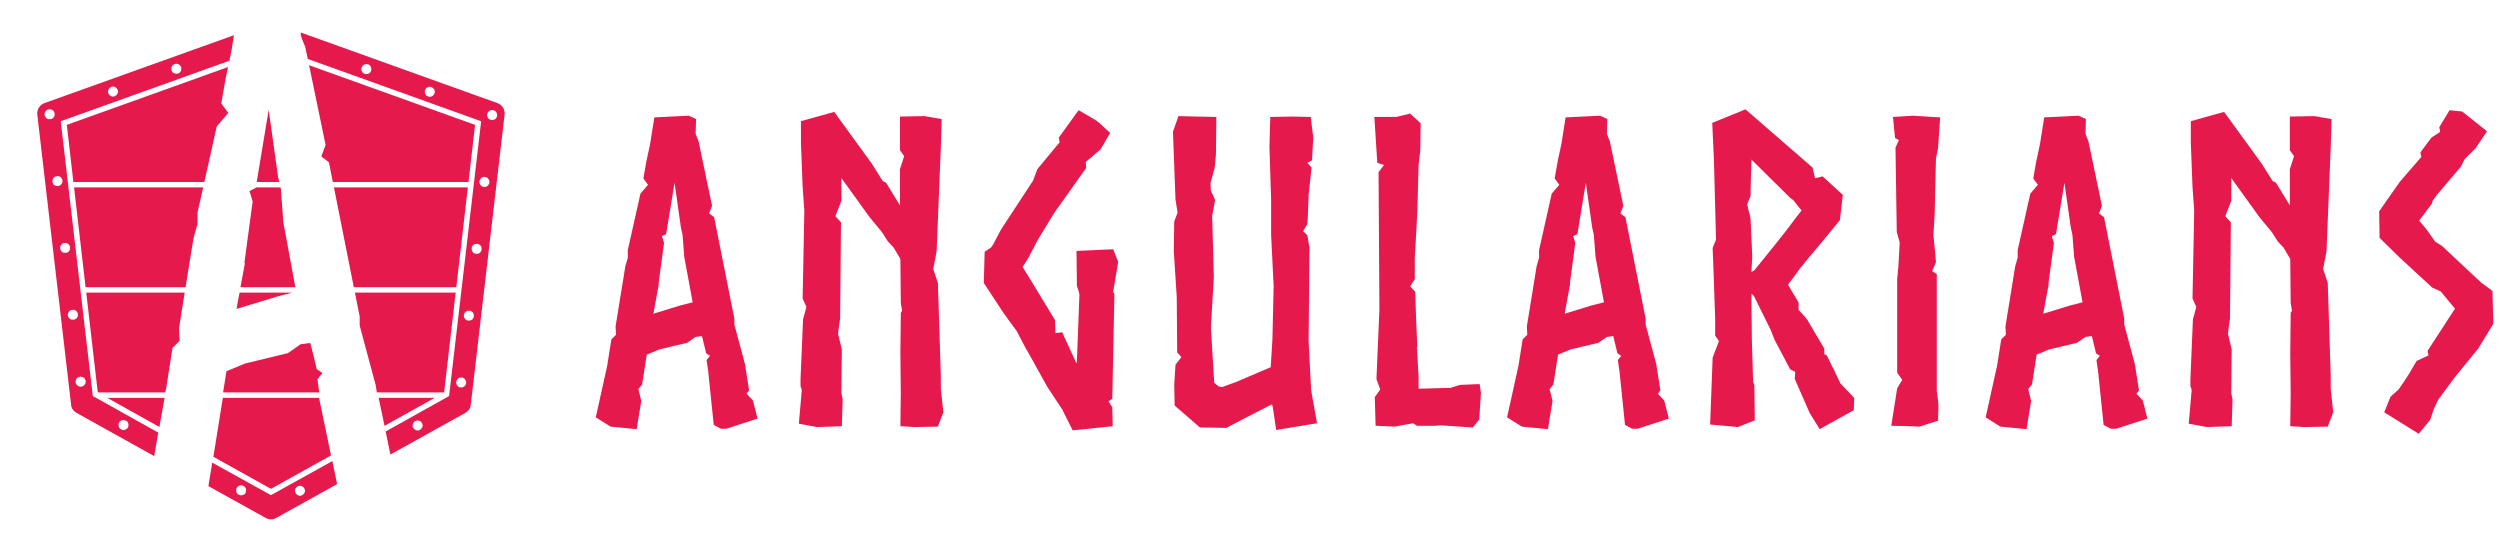
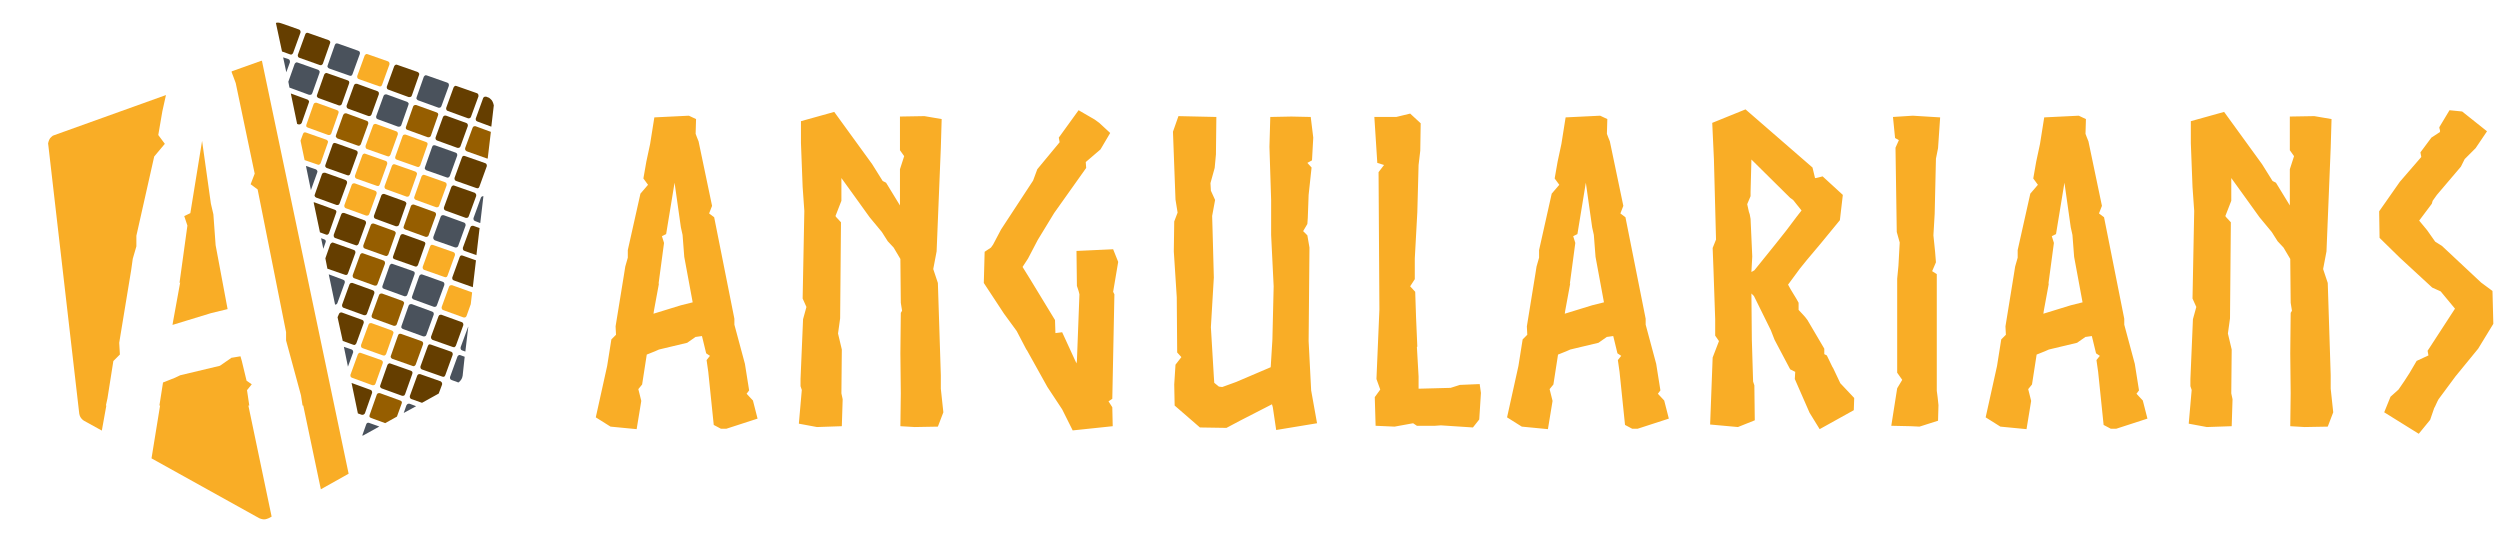
<svg xmlns="http://www.w3.org/2000/svg" viewBox="0 0 5934 1286" role="img" aria-label="Angularians">
-   <path fill="#e5194b" transform="scale(53.5938)" d="M20.75 18.17L20.8 18.1L20.84 18.01L20.85 17.93L22.35 5.06L22.35 4.97L22.33 4.89L22.3 4.8L22.25 4.73L22.19 4.66L22.12 4.61L22.04 4.57L13.32 1.44L13.32 1.57L13.4 1.79L13.52 2.08L13.63 2.61L21.31 5.37L19.89 17.54L17.08 19.11L17.29 20.13L20.62 18.28L20.69 18.23ZM16.39 2.9L16.43 2.98L16.45 3.06L16.43 3.15L16.39 3.22L16.31 3.27L16.23 3.28L16.14 3.27L16.07 3.22L16.02 3.15L16 3.06L16.02 2.98L16.07 2.9L16.14 2.85L16.23 2.84L16.31 2.85ZM19.19 3.91L19.24 3.98L19.26 4.07L19.24 4.15L19.19 4.22L19.12 4.27L19.03 4.29L18.95 4.27L18.87 4.22L18.83 4.15L18.81 4.07L18.83 3.98L18.87 3.91L18.95 3.86L19.03 3.84L19.12 3.86ZM21.96 4.94L22 5.01L22.02 5.1L22 5.18L21.96 5.26L21.88 5.3L21.8 5.32L21.71 5.3L21.64 5.26L21.59 5.18L21.57 5.1L21.59 5.01L21.64 4.94L21.71 4.89L21.8 4.87L21.88 4.89ZM21.61 7.9L21.66 7.97L21.68 8.06L21.66 8.14L21.61 8.22L21.54 8.27L21.45 8.28L21.37 8.27L21.3 8.22L21.25 8.14L21.23 8.06L21.25 7.97L21.3 7.9L21.37 7.85L21.45 7.83L21.54 7.85ZM21.27 10.86L21.32 10.93L21.33 11.02L21.32 11.1L21.27 11.18L21.2 11.23L21.11 11.24L21.02 11.23L20.95 11.18L20.9 11.1L20.89 11.02L20.9 10.93L20.95 10.86L21.02 10.81L21.11 10.8L21.2 10.81ZM20.93 13.82L20.97 13.89L20.99 13.98L20.97 14.07L20.93 14.14L20.85 14.19L20.77 14.2L20.68 14.19L20.61 14.14L20.56 14.07L20.54 13.98L20.56 13.89L20.61 13.82L20.68 13.77L20.77 13.76L20.85 13.77ZM20.58 16.78L20.63 16.86L20.65 16.94L20.63 17.03L20.58 17.1L20.51 17.15L20.42 17.16L20.34 17.15L20.27 17.1L20.22 17.03L20.2 16.94L20.22 16.86L20.27 16.78L20.34 16.73L20.42 16.72L20.51 16.73ZM18.58 18.64L18.65 18.68L18.7 18.76L18.72 18.84L18.7 18.93L18.65 19L18.58 19.05L18.5 19.07L18.41 19.05L18.34 19L18.29 18.93L18.27 18.84L18.29 18.76L18.34 18.68L18.41 18.64L18.5 18.62ZM1.7 4.8L1.67 4.89L1.65 4.97L1.65 5.06L3.15 17.93L3.16 18.01L3.2 18.1L3.25 18.17L3.31 18.23L3.38 18.28L6.83 20.2L7.01 19.16L4.11 17.54L2.69 5.37L10.16 2.69L10.25 2.25L10.36 1.56L1.96 4.57L1.88 4.61L1.81 4.66L1.75 4.73ZM8.02 2.96L8.03 3.05L8.02 3.13L7.97 3.21L7.9 3.25L7.81 3.27L7.72 3.25L7.65 3.21L7.6 3.13L7.59 3.05L7.6 2.96L7.65 2.89L7.72 2.84L7.81 2.82L7.9 2.84L7.97 2.89ZM5.21 3.97L5.23 4.05L5.21 4.14L5.16 4.21L5.09 4.26L5 4.28L4.92 4.26L4.85 4.21L4.8 4.14L4.78 4.05L4.8 3.97L4.85 3.9L4.92 3.85L5 3.83L5.09 3.85L5.16 3.9ZM2.41 4.97L2.42 5.06L2.41 5.14L2.36 5.22L2.28 5.27L2.2 5.28L2.11 5.27L2.04 5.22L1.99 5.14L1.97 5.06L1.99 4.97L2.04 4.9L2.11 4.85L2.2 4.84L2.28 4.85L2.36 4.9ZM2.75 7.93L2.77 8.02L2.75 8.11L2.7 8.18L2.63 8.23L2.54 8.24L2.46 8.23L2.38 8.18L2.34 8.11L2.32 8.02L2.34 7.93L2.38 7.86L2.46 7.81L2.54 7.8L2.63 7.81L2.7 7.86ZM3.09 10.89L3.11 10.98L3.09 11.07L3.04 11.14L2.97 11.19L2.89 11.2L2.8 11.19L2.73 11.14L2.68 11.07L2.66 10.98L2.68 10.89L2.73 10.82L2.8 10.77L2.89 10.76L2.97 10.77L3.04 10.82ZM3.44 13.86L3.45 13.94L3.44 14.03L3.39 14.1L3.31 14.15L3.23 14.16L3.14 14.15L3.07 14.1L3.02 14.03L3 13.94L3.02 13.86L3.07 13.78L3.14 13.73L3.23 13.72L3.31 13.73L3.39 13.78ZM3.78 16.82L3.8 16.9L3.78 16.99L3.73 17.06L3.66 17.11L3.57 17.13L3.49 17.11L3.41 17.06L3.36 16.99L3.35 16.9L3.36 16.82L3.41 16.74L3.49 16.7L3.57 16.68L3.66 16.7L3.73 16.74ZM5.63 18.66L5.68 18.74L5.69 18.82L5.68 18.91L5.63 18.98L5.55 19.03L5.47 19.05L5.38 19.03L5.31 18.98L5.26 18.91L5.25 18.82L5.26 18.74L5.31 18.66L5.38 18.62L5.47 18.6L5.55 18.62ZM12.05 23L12.14 22.98L12.23 22.94L14.93 21.44L14.72 20.42L12 21.93L9.4 20.49L9.23 21.53L11.77 22.94L11.86 22.98L11.95 23ZM10.84 21.56L10.89 21.63L10.9 21.72L10.89 21.8L10.84 21.88L10.77 21.92L10.68 21.94L10.59 21.92L10.52 21.88L10.47 21.8L10.46 21.72L10.47 21.63L10.52 21.56L10.59 21.51L10.68 21.49L10.77 21.51ZM13.44 21.58L13.49 21.65L13.51 21.74L13.49 21.82L13.44 21.89L13.37 21.94L13.29 21.96L13.2 21.94L13.13 21.89L13.08 21.82L13.06 21.74L13.08 21.65L13.13 21.58L13.2 21.53L13.29 21.51L13.37 21.53ZM10 3.44L10.1 2.97L2.96 5.53L3.25 8.06L9.05 8.06L9.6 5.6L10.11 5L9.8 4.58ZM12.32 7.87L11.9 4.86L11.37 8.06L12.37 8.06ZM9 8.3L3.28 8.3L3.79 12.72L8.22 12.72L8.49 11.04L8.58 10.51L8.75 9.91L8.75 9.4ZM11.33 8.3L11.33 8.32L11.05 8.46L11.19 8.92L10.82 11.67L10.85 11.64L10.65 12.72L13.08 12.72L12.55 9.85L12.44 8.38L12.42 8.3ZM10.48 13.68L12.32 13.12L12.94 12.96L10.61 12.96L10.51 13.48ZM8.18 12.96L3.82 12.96L4.33 17.38L7.32 17.38L7.36 17.2L7.64 15.41L7.95 15.1L7.93 14.53ZM7.06 18.91L7.29 17.62L4.75 17.62ZM14.57 7.19L14.74 8.06L20.75 8.06L21.04 5.53L13.69 2.89L14.42 6.42L14.23 6.93ZM20.72 8.3L14.79 8.3L15.67 12.72L20.21 12.72ZM16.64 17.06L16.69 17.38L19.67 17.38L20.18 12.96L15.72 12.96L15.93 14.02L15.93 14.42ZM13.74 15.19L13.35 15.24L13.32 15.24L12.75 15.64L10.85 16.1L10.59 16.21L10.03 16.44L9.88 17.38L14.14 17.38L14.06 16.8L14.28 16.52L14.03 16.35L13.8 15.41ZM19.25 17.62L16.77 17.62L17.03 18.86ZM12 21.65L14.66 20.17L14.13 17.62L9.87 17.62L9.45 20.23Z" />
-   <path fill="#e5194b" d="M1668.15 805.625 1676.15 838.625 1685.15 844.625 1677.15 854.625 1681.15 882.625 1694.15 1008.625 1711.15 1017.625H1724.15L1798.15 993.625L1787.15 950.625L1772.15 934.625L1778.15 926.625L1768.15 863.625L1743.15 770.625V756.625L1695.15 515.625L1683.15 506.625L1690.15 488.625L1658.15 335.625L1654.15 325.625L1651.15 317.625L1652.15 282.625L1635.15 274.625L1553.15 278.625L1543.15 341.625L1534.15 383.625L1527.15 423.625L1538.15 438.625L1520.15 459.625L1490.15 593.625V611.625L1484.15 632.625L1481.15 651.625L1461.15 774.625L1462.15 794.625L1451.15 805.625L1441.15 868.625L1414.15 990.625L1449.15 1012.625L1511.15 1018.625L1522.15 951.625L1515.15 923.625L1524.15 912.625L1535.15 841.625L1555.15 833.625L1564.15 829.625L1631.15 813.625L1651.15 799.625H1652.15L1666.15 797.625L1668.15 805.625ZM1576.15 576.625 1571.15 560.625 1581.15 555.625 1601.15 433.625 1616.15 539.625 1620.15 557.625 1624.15 609.625 1644.15 717.625 1616.15 724.625 1551.15 744.625 1552.15 737.625 1564.15 672.625 1563.15 673.625 1576.15 576.625Z M2233.15 922.625V890.625L2226.15 671.625L2215.15 638.625L2223.15 596.625L2233.15 350.625L2235.15 282.625L2194.15 275.625L2136.15 276.625V356.625L2146.15 370.625L2136.15 401.625V487.625L2103.15 433.625L2095.15 429.625L2070.15 389.625L1980.15 265.625L1901.15 287.625V339.625L1905.15 443.625L1909.15 500.625L1905.15 708.625L1914.15 728.625L1906.15 757.625L1900.15 899.625V916.625L1903.15 925.625L1896.15 1005.625L1939.15 1013.625L1998.15 1011.625L2000.15 947.625L1997.15 933.625L1998.15 829.625L1989.15 791.625L1994.15 755.625L1996.15 527.625L1984.15 514.625L1983.15 512.625L1997.15 476.625V422.625L2023.15 458.625L2064.15 515.625L2093.15 550.625L2107.15 572.625L2121.15 587.625L2137.15 614.625L2138.15 718.625L2141.15 737.625L2138.15 742.625L2137.15 838.625L2138.15 933.625L2137.15 1011.625L2171.15 1013.625L2226.15 1012.625L2239.15 978.625L2233.15 922.625Z M2555.15 595.625 2556.15 678.625 2560.15 690.625 2562.15 698.625 2556.15 856.625 2555.15 862.625 2521.15 788.625 2505.15 790.625 2504.15 759.625 2445.15 662.625 2427.15 633.625 2440.15 613.625 2463.15 569.625 2502.15 505.625 2578.15 398.625 2577.15 384.625 2612.15 354.625 2635.15 315.625 2609.15 291.625 2598.15 283.625 2560.15 261.625 2513.15 326.625 2515.15 337.625 2462.15 401.625 2452.15 428.625 2376.15 544.625 2357.15 580.625 2352.15 587.625 2337.15 597.625 2335.15 671.625 2383.15 744.625 2413.15 785.625 2436.15 829.625 2437.15 830.625 2486.15 918.625 2521.15 971.625 2533.15 995.625 2546.15 1021.625 2641.15 1011.625 2640.15 966.625 2631.15 952.625 2640.15 946.625 2645.15 698.625 2642.15 692.625 2654.15 621.625 2642.15 591.625 2555.15 595.625Z M2794.15 836.625 2804.15 847.625 2790.15 865.625 2787.15 912.625 2788.15 962.625 2848.15 1014.625 2911.15 1015.625 2943.15 998.625 3019.15 959.625 3021.15 966.625 3029.15 1020.625 3126.15 1004.625 3112.15 926.625 3106.15 809.625 3108.15 587.625 3103.15 558.625 3093.15 548.625 3103.15 531.625 3104.15 517.625 3106.15 462.625 3113.15 397.625 3103.15 386.625 3114.15 380.625 3117.15 326.625 3111.15 277.625 3065.15 276.625 3015.15 277.625 3013.15 348.625 3017.15 474.625V557.625L3023.15 679.625L3020.15 806.625L3016.15 871.625L2934.15 906.625L2901.15 918.625L2893.15 917.625L2882.15 908.625L2881.15 893.625L2874.15 776.625L2881.15 658.625L2879.15 583.625L2878.15 546.625L2877.15 512.625L2884.15 474.625L2874.15 452.625L2873.15 434.625L2883.15 398.625L2886.15 366.625L2887.15 277.625L2797.15 275.625L2784.15 312.625L2790.15 473.625L2795.15 504.625L2787.15 525.625L2786.15 596.625L2793.15 705.625L2794.15 836.625Z M3443.15 920.625 3367.15 922.625V893.625L3363.15 823.625L3364.15 822.625L3361.15 753.625L3359.15 692.625L3347.15 679.625L3358.15 662.625V613.625L3364.15 503.625L3367.15 391.625L3371.15 357.625L3372.15 292.625L3347.15 269.625L3314.15 277.625H3262.15L3269.15 386.625L3285.15 391.625L3272.15 408.625L3274.15 734.625L3267.15 899.625L3276.15 924.625L3263.15 942.625L3265.15 1010.625L3310.15 1012.625L3354.15 1004.625L3363.15 1010.625H3406.15L3420.15 1009.625L3496.15 1014.625L3511.15 995.625L3515.15 932.625L3512.15 911.625L3465.15 913.625L3443.15 920.625Z M3831.15 805.625 3839.15 838.625 3848.15 844.625 3840.15 854.625 3844.15 882.625 3857.15 1008.625 3874.15 1017.625H3887.15L3961.15 993.625L3950.15 950.625L3935.15 934.625L3941.15 926.625L3931.15 863.625L3906.15 770.625V756.625L3858.15 515.625L3846.15 506.625L3853.15 488.625L3821.15 335.625L3817.15 325.625L3814.15 317.625L3815.15 282.625L3798.15 274.625L3716.15 278.625L3706.15 341.625L3697.15 383.625L3690.15 423.625L3701.15 438.625L3683.15 459.625L3653.15 593.625V611.625L3647.15 632.625L3644.15 651.625L3624.15 774.625L3625.15 794.625L3614.15 805.625L3604.15 868.625L3577.15 990.625L3612.15 1012.625L3674.15 1018.625L3685.15 951.625L3678.15 923.625L3687.15 912.625L3698.15 841.625L3718.15 833.625L3727.15 829.625L3794.15 813.625L3814.15 799.625H3815.15L3829.15 797.625L3831.15 805.625ZM3739.15 576.625 3734.15 560.625 3744.15 555.625 3764.15 433.625 3779.15 539.625 3783.15 557.625 3787.15 609.625 3807.15 717.625 3779.15 724.625 3714.15 744.625 3715.15 737.625 3727.15 672.625 3726.15 673.625 3739.15 576.625Z M4163.15 702.625 4203.15 783.625 4212.15 806.625 4249.15 876.625 4261.15 882.625 4260.15 899.625 4295.15 979.625 4319.15 1018.625 4400.15 973.625 4401.15 944.625 4368.15 909.625 4350.15 871.625V872.625L4336.15 843.625L4330.15 840.625V827.625L4290.15 759.625C4283.15 749.625 4277.15 744.625 4269.15 735.625V718.625C4263.15 706.625 4251.15 689.625 4244.15 675.625L4272.15 637.625L4289.15 616.625L4321.15 578.625L4367.15 522.625L4374.15 462.625L4326.15 418.625C4325.15 418.625 4309.15 423.625 4308.15 422.625L4302.15 397.625L4143.15 259.625L4064.15 291.625L4068.15 377.625L4073.15 568.625L4065.15 588.625L4067.15 640.625L4071.15 757.625V796.625L4080.15 809.625L4065.15 848.625L4059.15 1007.625L4125.15 1013.625L4165.15 997.625L4164.15 914.625L4161.15 905.625L4158.15 805.625L4157.15 696.625L4163.15 702.625ZM4159.15 608.625 4155.15 519.625 4153.15 508.625 4151.15 502.625 4147.15 484.625 4155.15 465.625V455.625L4157.15 378.625L4249.15 469.625L4256.15 474.625L4276.15 499.625L4265.15 513.625C4252.15 531.625 4228.15 562.625 4214.15 579.625L4164.15 641.625L4157.15 645.625L4159.15 608.625Z M4509.15 575.625 4506.15 630.625 4503.15 661.625V848.625V884.625L4515.15 901.625L4503.15 921.625L4489.15 1010.625L4535.15 1011.625L4556.15 1012.625L4600.15 998.625L4601.15 961.625L4599.15 942.625L4597.15 927.625V650.625L4586.15 643.625L4595.15 622.625L4593.15 597.625L4589.15 558.625L4592.15 507.625L4595.15 376.625L4600.15 351.625L4605.15 278.625L4540.15 274.625L4493.15 277.625L4498.15 327.625L4507.15 332.625L4499.15 350.625L4502.15 550.625L4509.15 575.625Z M4967.15 805.625 4975.15 838.625 4984.15 844.625 4976.15 854.625 4980.15 882.625 4993.15 1008.625 5010.15 1017.625H5023.15L5097.15 993.625L5086.15 950.625L5071.15 934.625L5077.15 926.625L5067.15 863.625L5042.15 770.625V756.625L4994.15 515.625L4982.15 506.625L4989.15 488.625L4957.15 335.625L4953.15 325.625L4950.15 317.625L4951.15 282.625L4934.15 274.625L4852.15 278.625L4842.15 341.625L4833.15 383.625L4826.15 423.625L4837.15 438.625L4819.15 459.625L4789.15 593.625V611.625L4783.15 632.625L4780.15 651.625L4760.15 774.625L4761.15 794.625L4750.15 805.625L4740.15 868.625L4713.15 990.625L4748.15 1012.625L4810.15 1018.625L4821.15 951.625L4814.15 923.625L4823.15 912.625L4834.15 841.625L4854.15 833.625L4863.15 829.625L4930.15 813.625L4950.15 799.625H4951.15L4965.15 797.625L4967.15 805.625ZM4875.15 576.625 4870.15 560.625 4880.15 555.625 4900.15 433.625 4915.15 539.625 4919.15 557.625 4923.15 609.625 4943.15 717.625 4915.15 724.625 4850.15 744.625 4851.15 737.625 4863.15 672.625 4862.15 673.625 4875.15 576.625Z M5532.15 922.625V890.625L5525.15 671.625L5514.15 638.625L5522.15 596.625L5532.15 350.625L5534.15 282.625L5493.15 275.625L5435.15 276.625V356.625L5445.15 370.625L5435.15 401.625V487.625L5402.15 433.625L5394.15 429.625L5369.15 389.625L5279.15 265.625L5200.15 287.625V339.625L5204.15 443.625L5208.15 500.625L5204.15 708.625L5213.15 728.625L5205.15 757.625L5199.15 899.625V916.625L5202.15 925.625L5195.15 1005.625L5238.15 1013.625L5297.15 1011.625L5299.15 947.625L5296.15 933.625L5297.15 829.625L5288.15 791.625L5293.15 755.625L5295.15 527.625L5283.15 514.625L5282.15 512.625L5296.15 476.625V422.625L5322.15 458.625L5363.15 515.625L5392.15 550.625L5406.15 572.625L5420.15 587.625L5436.15 614.625L5437.15 718.625L5440.15 737.625L5437.15 742.625L5436.15 838.625L5437.15 933.625L5436.15 1011.625L5470.15 1013.625L5525.15 1012.625L5538.15 978.625L5532.15 922.625Z M5762.15 832.625 5764.15 843.625 5736.15 856.625C5730.15 866.625 5725.15 875.625 5719.15 885.625C5710.15 899.625 5703.15 910.625 5693.15 924.625L5674.15 941.625L5659.15 978.625L5741.15 1029.625L5768.15 996.625L5779.15 964.625L5778.15 968.625C5781.15 962.625 5784.15 954.625 5788.15 947.625L5828.15 893.625L5882.15 827.625L5918.15 768.625L5916.15 690.625L5889.15 670.625L5796.15 583.625L5780.15 573.625L5761.15 546.625L5742.15 523.625L5772.15 483.625L5774.15 476.625L5784.15 462.625L5841.15 395.625L5850.15 377.625L5876.15 351.625L5903.15 311.625L5844.15 264.625L5814.15 261.625L5790.15 301.625C5789.15 304.625 5793.15 309.625 5791.15 313.625L5771.15 326.625L5745.15 361.625L5747.15 372.625L5696.15 431.625L5647.15 501.625L5648.15 564.625L5696.15 611.625L5773.15 682.625L5793.15 691.625L5827.15 732.625L5762.15 832.625Z" />
+   <style>.s,.w{fill:#f9ad26}.e{fill:#4a525c}.a{fill:#653e00}.b{fill:#965e00}.c{fill:#f9ad26}@media (prefers-color-scheme:light){.s,.w{fill:#a55e00}.e{fill:#d0d7de}}</style>
+   <g transform="scale(53.5938)">
+     <path class="s" d="M10.26 3.2L10.34 3.41L10.44 3.68L11.28 7.69L11.1 8.16L11.41 8.39L12.67 14.71L12.67 15.08L13.33 17.51L13.4 17.96L13.43 17.96L14.21 21.67L15.44 20.98L11.6 2.69L11.55 2.7L10.26 3.16ZM2.34 6.01L2.28 6.06L2.22 6.12L2.18 6.19L2.15 6.27L2.13 6.35L2.14 6.43L3.51 18.32L3.53 18.4L3.56 18.47L3.61 18.54L3.67 18.6L3.73 18.64L4.51 19.07L4.71 17.96L4.69 17.96L4.76 17.64L5.02 15.99L5.31 15.7L5.28 15.18L5.81 11.96L5.88 11.46L6.04 10.91L6.04 10.44L6.83 6.93L7.3 6.37L7.01 5.98L7.19 4.93L7.35 4.21L2.42 5.98ZM11.56 22.98L11.65 23L11.74 23L11.82 22.98L11.9 22.95L12.03 22.88L11 17.96L11.04 17.96L10.94 17.28L11.15 17.02L10.92 16.86L10.71 15.99L10.65 15.78L10.29 15.84L10.26 15.84L9.74 16.2L7.98 16.62L7.75 16.73L7.22 16.94L7.06 17.96L7.09 17.96L6.71 20.3L11.48 22.95ZM9.34 13.87L10.08 13.69L9.55 10.86L9.45 9.49L9.34 9.02L8.95 6.24L8.43 9.44L8.16 9.57L8.3 9.99L7.95 12.53L7.98 12.51L7.67 14.21L7.64 14.39Z" />
+     <path class="e" d="M14.51 2.9L14.5 2.95L14.53 3L14.57 3.03L15.48 3.35L15.53 3.36L15.58 3.34L15.61 3.29L15.94 2.38L15.94 2.33L15.92 2.28L15.87 2.25L14.97 1.93L14.91 1.92L14.86 1.94L14.83 1.99ZM12.78 2.62L12.54 2.54L12.68 3.2L12.84 2.76L12.84 2.7L12.82 2.65ZM13.83 4.13L14.15 3.23L14.16 3.17L14.13 3.12L14.09 3.09L13.18 2.77L13.13 2.76L13.08 2.79L13.05 2.83L12.77 3.62L12.82 3.88L13.69 4.2L13.75 4.2L13.8 4.18ZM17.07 4.18L17.02 4.2L16.99 4.24L16.66 5.15L16.66 5.2L16.68 5.25L16.73 5.28L17.63 5.61L17.69 5.61L17.74 5.59L17.77 5.55L18.09 4.64L18.1 4.58L18.07 4.54L18.03 4.51L17.12 4.18ZM13.99 7.5L13.55 7.35L13.77 8.42L14.05 7.64L14.06 7.58L14.03 7.53ZM14.36 10.6L14.22 10.55L14.32 11.02L14.42 10.73L14.43 10.68L14.41 10.63ZM17.34 11.68L17.29 11.71L17.26 11.75L16.94 12.66L16.93 12.71L16.95 12.76L17 12.79L17.91 13.12L17.96 13.12L18.01 13.1L18.04 13.05L18.36 12.15L18.37 12.09L18.35 12.04L18.3 12.01L17.39 11.69ZM15.27 12.46L15.25 12.42L15.2 12.39L14.56 12.15L14.84 13.49L14.86 13.49L14.91 13.47L14.94 13.43L15.27 12.52ZM15.23 15.36L15.41 16.24L15.64 15.61L15.64 15.56L15.62 15.51L15.58 15.48ZM16.25 18.74L16.22 18.79L16.05 19.27L16.06 19.3L16.8 18.89L16.35 18.73L16.3 18.72ZM18.45 4.31L18.44 4.36L18.47 4.41L18.51 4.44L19.42 4.77L19.47 4.77L19.52 4.75L19.55 4.7L19.88 3.8L19.88 3.74L19.86 3.69L19.81 3.66L18.9 3.34L18.85 3.33L18.8 3.36L18.77 3.4ZM19.22 6.43L19.17 6.45L19.14 6.5L18.82 7.41L18.81 7.46L18.84 7.51L18.88 7.54L19.79 7.86L19.84 7.87L19.89 7.84L19.92 7.8L20.25 6.89L20.25 6.84L20.23 6.79L20.18 6.76L19.28 6.44ZM20.97 9.71L20.99 9.76L21.04 9.79L21.27 9.88L21.41 8.69L21.38 8.69L21.33 8.71L21.3 8.75L20.97 9.66ZM19.55 9.55L19.52 9.59L19.19 10.5L19.19 10.56L19.21 10.6L19.25 10.64L20.16 10.96L20.21 10.96L20.26 10.94L20.29 10.9L20.62 9.99L20.62 9.94L20.6 9.89L20.56 9.86L19.65 9.53L19.59 9.53ZM18.65 12.15L18.6 12.18L18.57 12.22L18.25 13.13L18.24 13.18L18.27 13.23L18.31 13.26L19.22 13.59L19.27 13.59L19.32 13.57L19.35 13.52L19.68 12.62L19.68 12.56L19.66 12.51L19.61 12.48L18.71 12.16ZM18.18 13.47L18.13 13.49L18.1 13.53L17.78 14.44L17.77 14.5L17.8 14.54L17.84 14.57L18.75 14.9L18.8 14.9L18.85 14.88L18.88 14.84L19.21 13.93L19.21 13.88L19.19 13.83L19.14 13.8L18.24 13.47ZM20.42 15.49L20.47 15.52L20.61 15.57L20.74 14.47L20.73 14.48L20.4 15.38L20.4 15.44ZM20.58 15.8L20.39 15.73L20.34 15.72L20.29 15.75L20.26 15.79L19.93 16.7L19.93 16.75L19.95 16.8L20 16.83L20.3 16.94L20.33 16.92L20.39 16.86L20.44 16.79L20.47 16.72L20.49 16.64ZM17.88 18.29L18.43 17.99L18.14 17.88L18.08 17.88L18.04 17.9L18 17.95Z" />
+     <path class="a" d="M12.23 1.01L12.22 1.02L12.49 2.28L12.85 2.41L12.9 2.42L12.95 2.39L12.98 2.35L13.31 1.44L13.31 1.39L13.29 1.34L13.25 1.31L12.6 1.08L12.45 1.03L12.38 1.01L12.31 1ZM13.19 2.48L13.21 2.53L13.26 2.56L14.16 2.88L14.22 2.89L14.27 2.86L14.3 2.82L14.62 1.91L14.63 1.86L14.6 1.81L14.56 1.78L13.65 1.46L13.6 1.45L13.55 1.47L13.52 1.52L13.19 2.43ZM14.39 3.26L14.36 3.3L14.04 4.21L14.03 4.26L14.06 4.31L14.1 4.34L15.01 4.67L15.06 4.67L15.11 4.65L15.14 4.6L15.46 3.7L15.47 3.64L15.45 3.59L15.4 3.56L14.49 3.24L14.44 3.23ZM15.75 3.71L15.71 3.73L15.68 3.77L15.35 4.68L15.35 4.73L15.37 4.78L15.41 4.81L16.32 5.14L16.37 5.14L16.42 5.12L16.45 5.08L16.78 4.17L16.78 4.11L16.76 4.07L16.72 4.04L15.81 3.71ZM13.68 4.54L13.69 4.49L13.66 4.44L13.62 4.41L12.88 4.14L13.16 5.49L13.22 5.51L13.28 5.51L13.32 5.49L13.36 5.45ZM14.76 6.35L14.73 6.4L14.41 7.31L14.4 7.36L14.43 7.41L14.47 7.44L15.38 7.76L15.43 7.77L15.48 7.75L15.51 7.7L15.84 6.79L15.84 6.74L15.82 6.69L15.77 6.66L14.87 6.34L14.81 6.33ZM14.34 7.65L14.29 7.67L14.26 7.71L13.94 8.62L13.93 8.67L13.96 8.72L14 8.75L14.91 9.08L14.96 9.08L15.01 9.06L15.04 9.01L15.37 8.11L15.37 8.05L15.35 8.01L15.3 7.97L14.4 7.65ZM16.92 8.61L16.89 8.65L16.56 9.56L16.56 9.61L16.58 9.66L16.63 9.69L17.53 10.02L17.59 10.02L17.64 10L17.67 9.96L17.99 9.05L18 9L17.97 8.95L17.93 8.92L17.02 8.59L16.97 8.59ZM14.89 9.42L14.9 9.37L14.88 9.32L14.83 9.29L13.92 8.96L13.89 8.96L14.17 10.29L14.44 10.39L14.49 10.4L14.54 10.37L14.57 10.33ZM15.14 9.45L15.11 9.5L14.78 10.4L14.78 10.46L14.8 10.51L14.84 10.54L15.75 10.86L15.8 10.87L15.85 10.84L15.88 10.8L16.21 9.89L16.21 9.84L16.19 9.79L16.15 9.76L15.24 9.43L15.18 9.43ZM15.74 11.2L15.74 11.15L15.72 11.1L15.67 11.07L14.77 10.75L14.71 10.74L14.67 10.77L14.63 10.81L14.41 11.44L14.5 11.9L15.28 12.17L15.33 12.18L15.38 12.16L15.41 12.11ZM15.51 12.55L15.48 12.59L15.15 13.5L15.15 13.55L15.17 13.6L15.21 13.63L16.12 13.96L16.18 13.96L16.22 13.94L16.25 13.9L16.58 12.99L16.58 12.93L16.56 12.89L16.52 12.86L15.61 12.53L15.56 12.53ZM16.11 14.3L16.11 14.25L16.09 14.2L16.05 14.17L15.14 13.84L15.09 13.84L15.04 13.86L15.01 13.91L14.95 14.05L15.18 15.1L15.65 15.27L15.7 15.28L15.75 15.25L15.78 15.21ZM16.16 18.31L16.48 17.4L16.48 17.35L16.46 17.3L16.42 17.27L15.57 16.96L15.85 18.31L16.02 18.37L16.08 18.37L16.12 18.35ZM17.13 3.89L17.15 3.94L17.2 3.97L18.1 4.3L18.16 4.3L18.21 4.28L18.24 4.23L18.56 3.32L18.57 3.27L18.54 3.22L18.5 3.19L17.59 2.87L17.54 2.86L17.49 2.89L17.46 2.93L17.13 3.84ZM19.76 4.83L19.78 4.88L19.82 4.91L20.73 5.24L20.78 5.24L20.83 5.22L20.86 5.17L21.19 4.27L21.19 4.21L21.17 4.16L21.13 4.13L20.22 3.81L20.16 3.8L20.12 3.83L20.09 3.87L19.76 4.78ZM21.72 4.38L21.66 4.33L21.58 4.3L21.53 4.28L21.48 4.28L21.43 4.3L21.4 4.34L21.07 5.25L21.07 5.3L21.09 5.35L21.14 5.38L21.76 5.61L21.86 4.75L21.87 4.67L21.85 4.59L21.82 4.51L21.78 4.44ZM19.65 5.14L19.62 5.18L19.29 6.09L19.29 6.15L19.31 6.19L19.35 6.22L20.26 6.55L20.31 6.55L20.36 6.53L20.39 6.49L20.72 5.58L20.72 5.53L20.7 5.48L20.66 5.45L19.75 5.12L19.69 5.12ZM20.49 6.92L20.46 6.97L20.13 7.88L20.13 7.93L20.15 7.98L20.19 8.01L21.1 8.33L21.16 8.34L21.2 8.32L21.23 8.27L21.56 7.36L21.56 7.31L21.54 7.26L21.5 7.23L20.59 6.91L20.54 6.9ZM20.02 8.24L19.99 8.28L19.66 9.19L19.66 9.24L19.68 9.29L19.72 9.32L20.63 9.65L20.68 9.65L20.73 9.63L20.76 9.58L21.09 8.68L21.09 8.62L21.07 8.58L21.03 8.54L20.12 8.22L20.07 8.21ZM20.83 10.07L20.5 10.97L20.5 11.03L20.52 11.08L20.57 11.11L21.1 11.3L21.24 10.1L20.96 10L20.91 10L20.86 10.02ZM17.76 10.39L17.73 10.44L17.41 11.35L17.4 11.4L17.42 11.45L17.47 11.48L18.38 11.8L18.43 11.81L18.48 11.78L18.51 11.74L18.83 10.83L18.84 10.78L18.82 10.73L18.77 10.7L17.86 10.37L17.81 10.37ZM20.03 12.29L20.03 12.34L20.05 12.39L20.1 12.42L20.94 12.72L21.08 11.53L20.49 11.32L20.44 11.31L20.39 11.33L20.36 11.38ZM19.45 13.96L19.42 14.01L19.09 14.91L19.09 14.97L19.11 15.01L19.15 15.05L20.06 15.37L20.12 15.38L20.16 15.35L20.19 15.31L20.52 14.4L20.52 14.35L20.5 14.3L20.46 14.27L19.55 13.94L19.5 13.94ZM18.98 15.27L18.95 15.32L18.62 16.23L18.62 16.28L18.64 16.33L18.68 16.36L19.59 16.68L19.64 16.69L19.69 16.67L19.72 16.62L20.05 15.71L20.05 15.66L20.03 15.61L19.99 15.58L19.08 15.26L19.02 15.25ZM17.19 16.12L17.16 16.16L16.84 17.07L16.83 17.12L16.86 17.17L16.9 17.2L17.81 17.53L17.86 17.53L17.91 17.51L17.94 17.46L18.26 16.56L18.27 16.5L18.25 16.45L18.2 16.42L17.29 16.1L17.24 16.09ZM18.61 16.57L18.55 16.57L18.51 16.59L18.48 16.63L18.15 17.54L18.15 17.59L18.17 17.64L18.21 17.67L18.69 17.84L19.43 17.43L19.58 17.03L19.58 16.97L19.56 16.93L19.52 16.89Z" />
+     <path class="b" d="M18.43 4.65L18.38 4.65L18.33 4.67L18.3 4.71L17.98 5.62L17.97 5.67L17.99 5.72L18.04 5.75L18.95 6.08L19 6.08L19.05 6.06L19.08 6.02L19.4 5.11L19.41 5.06L19.39 5.01L19.34 4.98ZM15.34 5.02L15.28 5.02L15.24 5.04L15.2 5.09L14.88 5.99L14.87 6.05L14.9 6.09L14.94 6.13L15.85 6.45L15.9 6.46L15.95 6.43L15.98 6.39L16.31 5.48L16.31 5.43L16.29 5.38L16.24 5.35ZM20.96 5.61L20.93 5.66L20.6 6.56L20.6 6.62L20.62 6.66L20.67 6.7L21.57 7.02L21.6 7.02L21.74 5.84L21.06 5.59L21.01 5.59ZM18.33 9.06L18.28 9.06L18.23 9.08L18.2 9.12L17.88 10.03L17.87 10.09L17.9 10.13L17.94 10.16L18.85 10.49L18.9 10.49L18.95 10.47L18.98 10.43L19.31 9.52L19.31 9.47L19.29 9.42L19.24 9.39ZM16.55 9.9L16.5 9.9L16.45 9.92L16.42 9.97L16.09 10.87L16.09 10.93L16.11 10.98L16.16 11.01L17.06 11.33L17.12 11.34L17.17 11.31L17.2 11.27L17.52 10.36L17.53 10.31L17.5 10.26L17.46 10.23ZM16.08 11.22L16.03 11.21L15.98 11.24L15.95 11.28L15.62 12.19L15.62 12.24L15.64 12.29L15.68 12.32L16.59 12.65L16.65 12.65L16.69 12.63L16.72 12.58L17.05 11.68L17.05 11.62L17.03 11.57L16.99 11.54ZM16.92 13L16.87 13L16.82 13.02L16.79 13.06L16.46 13.97L16.46 14.03L16.48 14.07L16.53 14.1L17.44 14.43L17.49 14.43L17.54 14.41L17.57 14.37L17.89 13.46L17.9 13.41L17.87 13.36L17.83 13.33ZM17.71 14.78L17.66 14.8L17.63 14.85L17.31 15.76L17.3 15.81L17.33 15.86L17.37 15.89L18.28 16.21L18.33 16.22L18.38 16.19L18.41 16.15L18.74 15.24L18.74 15.19L18.72 15.14L18.67 15.11L17.77 14.79ZM17.73 17.74L16.82 17.41L16.77 17.41L16.72 17.43L16.69 17.47L16.37 18.38L16.36 18.44L16.38 18.48L16.43 18.51L17.06 18.74L17.58 18.45L17.79 17.87L17.8 17.82L17.78 17.77Z" />
+     <path class="c" d="M16.15 2.46L15.82 3.37L15.82 3.42L15.84 3.47L15.88 3.5L16.79 3.82L16.84 3.83L16.89 3.81L16.92 3.76L17.25 2.85L17.25 2.8L17.23 2.75L17.19 2.72L16.28 2.4L16.23 2.39L16.18 2.42ZM13.97 4.55L13.92 4.57L13.89 4.61L13.57 5.52L13.56 5.58L13.58 5.62L13.63 5.65L14.54 5.98L14.59 5.98L14.64 5.96L14.67 5.92L14.99 5.01L15 4.96L14.98 4.91L14.93 4.88L14.02 4.55ZM14.2 7.23L14.52 6.32L14.53 6.27L14.5 6.22L14.46 6.19L13.55 5.87L13.5 5.86L13.45 5.88L13.42 5.93L13.31 6.23L13.49 7.09L14.07 7.29L14.12 7.3L14.17 7.27ZM16.18 6.81L16.13 6.8L16.08 6.83L16.05 6.87L15.72 7.78L15.72 7.83L15.74 7.88L15.78 7.91L16.69 8.23L16.75 8.24L16.79 8.22L16.82 8.17L17.15 7.26L17.15 7.21L17.13 7.16L17.09 7.13ZM15.66 8.12L15.61 8.14L15.58 8.18L15.25 9.09L15.25 9.14L15.27 9.19L15.31 9.22L16.22 9.55L16.27 9.55L16.32 9.53L16.35 9.49L16.68 8.58L16.68 8.52L16.66 8.48L16.62 8.45L15.71 8.12ZM16.4 14.31L16.35 14.33L16.32 14.38L15.99 15.28L15.99 15.34L16.01 15.39L16.06 15.42L16.96 15.74L17.02 15.75L17.07 15.72L17.1 15.68L17.42 14.77L17.43 14.72L17.4 14.67L17.36 14.64L16.45 14.31ZM15.98 15.63L15.93 15.62L15.88 15.65L15.85 15.69L15.52 16.6L15.52 16.65L15.54 16.7L15.59 16.73L16.49 17.06L16.55 17.06L16.6 17.04L16.63 16.99L16.95 16.09L16.96 16.03L16.93 15.98L16.89 15.95ZM16.6 5.49L16.55 5.51L16.52 5.56L16.19 6.46L16.19 6.52L16.21 6.57L16.25 6.6L17.16 6.92L17.22 6.93L17.26 6.9L17.29 6.86L17.62 5.95L17.62 5.9L17.6 5.85L17.56 5.82L16.65 5.49ZM17.91 5.96L17.86 5.98L17.83 6.03L17.51 6.93L17.5 6.99L17.52 7.04L17.57 7.07L18.48 7.39L18.53 7.4L18.58 7.37L18.61 7.33L18.93 6.42L18.94 6.37L18.92 6.32L18.87 6.29L17.96 5.96ZM17.44 7.27L17.39 7.3L17.36 7.34L17.03 8.25L17.03 8.3L17.05 8.35L17.1 8.38L18.01 8.71L18.06 8.71L18.11 8.69L18.14 8.64L18.46 7.74L18.47 7.68L18.44 7.63L18.4 7.6L17.49 7.28ZM18.75 7.74L18.7 7.77L18.67 7.81L18.35 8.72L18.34 8.77L18.37 8.82L18.41 8.85L19.32 9.18L19.37 9.18L19.42 9.16L19.45 9.11L19.78 8.21L19.78 8.15L19.76 8.1L19.71 8.07L18.81 7.75ZM19.12 10.84L19.08 10.86L19.05 10.91L18.72 11.82L18.72 11.87L18.74 11.92L18.78 11.95L19.69 12.27L19.74 12.28L19.79 12.26L19.82 12.21L20.15 11.3L20.15 11.25L20.13 11.2L20.09 11.17L19.18 10.85ZM19.89 12.69L19.56 13.6L19.56 13.65L19.58 13.7L19.62 13.73L20.53 14.06L20.59 14.06L20.63 14.04L20.66 14L20.85 13.47L20.91 12.95L20.02 12.63L19.97 12.63L19.92 12.65Z" />
+   </g>
+   <path class="w" d="M1668.15 805.625 1676.15 838.625 1685.15 844.625 1677.15 854.625 1681.15 882.625 1694.15 1008.625 1711.15 1017.625H1724.15L1798.15 993.625L1787.15 950.625L1772.15 934.625L1778.15 926.625L1768.15 863.625L1743.15 770.625V756.625L1695.15 515.625L1683.15 506.625L1690.15 488.625L1658.15 335.625L1654.15 325.625L1651.15 317.625L1652.15 282.625L1635.15 274.625L1553.15 278.625L1543.15 341.625L1534.15 383.625L1527.15 423.625L1538.15 438.625L1520.15 459.625L1490.15 593.625V611.625L1484.15 632.625L1481.15 651.625L1461.15 774.625L1462.15 794.625L1451.15 805.625L1441.15 868.625L1414.15 990.625L1449.15 1012.625L1511.15 1018.625L1522.15 951.625L1515.15 923.625L1524.15 912.625L1535.15 841.625L1555.15 833.625L1564.15 829.625L1631.15 813.625L1651.15 799.625H1652.15L1666.15 797.625L1668.15 805.625ZM1576.15 576.625 1571.15 560.625 1581.15 555.625 1601.15 433.625 1616.15 539.625 1620.15 557.625 1624.15 609.625 1644.15 717.625 1616.15 724.625 1551.15 744.625 1552.15 737.625 1564.15 672.625 1563.15 673.625 1576.15 576.625Z M2233.15 922.625V890.625L2226.15 671.625L2215.15 638.625L2223.15 596.625L2233.15 350.625L2235.15 282.625L2194.15 275.625L2136.15 276.625V356.625L2146.15 370.625L2136.15 401.625V487.625L2103.15 433.625L2095.15 429.625L2070.15 389.625L1980.15 265.625L1901.15 287.625V339.625L1905.15 443.625L1909.15 500.625L1905.15 708.625L1914.15 728.625L1906.15 757.625L1900.15 899.625V916.625L1903.15 925.625L1896.15 1005.625L1939.15 1013.625L1998.15 1011.625L2000.15 947.625L1997.15 933.625L1998.15 829.625L1989.15 791.625L1994.15 755.625L1996.15 527.625L1984.15 514.625L1983.15 512.625L1997.15 476.625V422.625L2023.15 458.625L2064.15 515.625L2093.15 550.625L2107.15 572.625L2121.15 587.625L2137.15 614.625L2138.15 718.625L2141.15 737.625L2138.15 742.625L2137.15 838.625L2138.15 933.625L2137.15 1011.625L2171.15 1013.625L2226.15 1012.625L2239.15 978.625L2233.15 922.625Z M2555.15 595.625 2556.15 678.625 2560.15 690.625 2562.15 698.625 2556.15 856.625 2555.15 862.625 2521.15 788.625 2505.15 790.625 2504.15 759.625 2445.15 662.625 2427.15 633.625 2440.15 613.625 2463.15 569.625 2502.15 505.625 2578.15 398.625 2577.15 384.625 2612.15 354.625 2635.15 315.625 2609.15 291.625 2598.15 283.625 2560.15 261.625 2513.15 326.625 2515.15 337.625 2462.15 401.625 2452.15 428.625 2376.15 544.625 2357.15 580.625 2352.15 587.625 2337.15 597.625 2335.15 671.625 2383.15 744.625 2413.15 785.625 2436.15 829.625 2437.15 830.625 2486.15 918.625 2521.15 971.625 2533.15 995.625 2546.15 1021.625 2641.15 1011.625 2640.15 966.625 2631.15 952.625 2640.15 946.625 2645.15 698.625 2642.15 692.625 2654.15 621.625 2642.15 591.625 2555.15 595.625Z M2794.15 836.625 2804.15 847.625 2790.15 865.625 2787.15 912.625 2788.15 962.625 2848.15 1014.625 2911.15 1015.625 2943.15 998.625 3019.15 959.625 3021.15 966.625 3029.15 1020.625 3126.15 1004.625 3112.15 926.625 3106.15 809.625 3108.15 587.625 3103.15 558.625 3093.15 548.625 3103.15 531.625 3104.15 517.625 3106.15 462.625 3113.15 397.625 3103.15 386.625 3114.15 380.625 3117.15 326.625 3111.15 277.625 3065.15 276.625 3015.15 277.625 3013.15 348.625 3017.15 474.625V557.625L3023.15 679.625L3020.15 806.625L3016.15 871.625L2934.15 906.625L2901.15 918.625L2893.15 917.625L2882.15 908.625L2881.15 893.625L2874.15 776.625L2881.15 658.625L2879.15 583.625L2878.15 546.625L2877.15 512.625L2884.15 474.625L2874.15 452.625L2873.15 434.625L2883.15 398.625L2886.15 366.625L2887.15 277.625L2797.15 275.625L2784.15 312.625L2790.15 473.625L2795.15 504.625L2787.15 525.625L2786.15 596.625L2793.15 705.625L2794.15 836.625Z M3443.15 920.625 3367.15 922.625V893.625L3363.15 823.625L3364.15 822.625L3361.15 753.625L3359.15 692.625L3347.15 679.625L3358.15 662.625V613.625L3364.15 503.625L3367.15 391.625L3371.15 357.625L3372.15 292.625L3347.15 269.625L3314.15 277.625H3262.15L3269.15 386.625L3285.15 391.625L3272.15 408.625L3274.15 734.625L3267.15 899.625L3276.15 924.625L3263.15 942.625L3265.15 1010.625L3310.15 1012.625L3354.15 1004.625L3363.15 1010.625H3406.15L3420.15 1009.625L3496.15 1014.625L3511.15 995.625L3515.15 932.625L3512.15 911.625L3465.15 913.625L3443.15 920.625Z M3831.15 805.625 3839.15 838.625 3848.15 844.625 3840.15 854.625 3844.15 882.625 3857.15 1008.625 3874.15 1017.625H3887.15L3961.15 993.625L3950.15 950.625L3935.15 934.625L3941.15 926.625L3931.15 863.625L3906.15 770.625V756.625L3858.15 515.625L3846.15 506.625L3853.15 488.625L3821.15 335.625L3817.15 325.625L3814.15 317.625L3815.15 282.625L3798.15 274.625L3716.15 278.625L3706.15 341.625L3697.15 383.625L3690.15 423.625L3701.15 438.625L3683.15 459.625L3653.15 593.625V611.625L3647.15 632.625L3644.15 651.625L3624.15 774.625L3625.15 794.625L3614.15 805.625L3604.15 868.625L3577.15 990.625L3612.15 1012.625L3674.15 1018.625L3685.15 951.625L3678.15 923.625L3687.15 912.625L3698.15 841.625L3718.15 833.625L3727.15 829.625L3794.15 813.625L3814.15 799.625H3815.15L3829.15 797.625L3831.15 805.625ZM3739.15 576.625 3734.15 560.625 3744.15 555.625 3764.15 433.625 3779.15 539.625 3783.15 557.625 3787.15 609.625 3807.15 717.625 3779.15 724.625 3714.15 744.625 3715.15 737.625 3727.15 672.625 3726.15 673.625 3739.15 576.625Z M4163.15 702.625 4203.15 783.625 4212.15 806.625 4249.15 876.625 4261.15 882.625 4260.15 899.625 4295.15 979.625 4319.15 1018.625 4400.15 973.625 4401.15 944.625 4368.15 909.625 4350.15 871.625V872.625L4336.15 843.625L4330.15 840.625V827.625L4290.15 759.625C4283.15 749.625 4277.15 744.625 4269.15 735.625V718.625C4263.15 706.625 4251.15 689.625 4244.15 675.625L4272.15 637.625L4289.15 616.625L4321.15 578.625L4367.15 522.625L4374.15 462.625L4326.15 418.625C4325.15 418.625 4309.15 423.625 4308.15 422.625L4302.15 397.625L4143.15 259.625L4064.15 291.625L4068.15 377.625L4073.15 568.625L4065.15 588.625L4067.15 640.625L4071.15 757.625V796.625L4080.15 809.625L4065.15 848.625L4059.15 1007.625L4125.15 1013.625L4165.15 997.625L4164.15 914.625L4161.15 905.625L4158.15 805.625L4157.15 696.625L4163.15 702.625ZM4159.15 608.625 4155.15 519.625 4153.15 508.625 4151.15 502.625 4147.15 484.625 4155.15 465.625V455.625L4157.15 378.625L4249.15 469.625L4256.15 474.625L4276.15 499.625L4265.15 513.625C4252.15 531.625 4228.15 562.625 4214.15 579.625L4164.15 641.625L4157.15 645.625L4159.15 608.625Z M4509.15 575.625 4506.15 630.625 4503.15 661.625V848.625V884.625L4515.15 901.625L4503.15 921.625L4489.15 1010.625L4535.15 1011.625L4556.15 1012.625L4600.15 998.625L4601.15 961.625L4599.15 942.625L4597.15 927.625V650.625L4586.15 643.625L4595.15 622.625L4593.15 597.625L4589.15 558.625L4592.15 507.625L4595.15 376.625L4600.15 351.625L4605.15 278.625L4540.15 274.625L4493.15 277.625L4498.15 327.625L4507.15 332.625L4499.15 350.625L4502.15 550.625L4509.15 575.625Z M4967.15 805.625 4975.15 838.625 4984.15 844.625 4976.15 854.625 4980.15 882.625 4993.15 1008.625 5010.15 1017.625H5023.15L5097.15 993.625L5086.15 950.625L5071.15 934.625L5077.15 926.625L5067.15 863.625L5042.15 770.625V756.625L4994.15 515.625L4982.15 506.625L4989.15 488.625L4957.15 335.625L4953.15 325.625L4950.15 317.625L4951.15 282.625L4934.15 274.625L4852.15 278.625L4842.15 341.625L4833.15 383.625L4826.15 423.625L4837.15 438.625L4819.15 459.625L4789.15 593.625V611.625L4783.15 632.625L4780.15 651.625L4760.15 774.625L4761.15 794.625L4750.15 805.625L4740.15 868.625L4713.15 990.625L4748.15 1012.625L4810.15 1018.625L4821.15 951.625L4814.15 923.625L4823.15 912.625L4834.15 841.625L4854.15 833.625L4863.15 829.625L4930.15 813.625L4950.15 799.625H4951.15L4965.15 797.625L4967.15 805.625ZM4875.15 576.625 4870.15 560.625 4880.15 555.625 4900.15 433.625 4915.15 539.625 4919.15 557.625 4923.15 609.625 4943.15 717.625 4915.15 724.625 4850.15 744.625 4851.15 737.625 4863.15 672.625 4862.15 673.625 4875.15 576.625Z M5532.15 922.625V890.625L5525.15 671.625L5514.15 638.625L5522.15 596.625L5532.15 350.625L5534.15 282.625L5493.15 275.625L5435.15 276.625V356.625L5445.15 370.625L5435.15 401.625V487.625L5402.15 433.625L5394.15 429.625L5369.15 389.625L5279.15 265.625L5200.15 287.625V339.625L5204.15 443.625L5208.15 500.625L5204.15 708.625L5213.15 728.625L5205.15 757.625L5199.15 899.625V916.625L5202.15 925.625L5195.15 1005.625L5238.15 1013.625L5297.15 1011.625L5299.15 947.625L5296.15 933.625L5297.15 829.625L5288.15 791.625L5293.15 755.625L5295.15 527.625L5283.15 514.625L5282.15 512.625L5296.15 476.625V422.625L5322.15 458.625L5363.15 515.625L5392.15 550.625L5406.15 572.625L5420.15 587.625L5436.15 614.625L5437.15 718.625L5440.15 737.625L5437.15 742.625L5436.15 838.625L5437.15 933.625L5436.15 1011.625L5470.15 1013.625L5525.15 1012.625L5538.15 978.625L5532.15 922.625Z M5762.15 832.625 5764.15 843.625 5736.15 856.625C5730.15 866.625 5725.15 875.625 5719.15 885.625C5710.15 899.625 5703.15 910.625 5693.15 924.625L5674.15 941.625L5659.15 978.625L5741.15 1029.625L5768.15 996.625L5779.15 964.625L5778.15 968.625C5781.15 962.625 5784.15 954.625 5788.15 947.625L5828.15 893.625L5882.15 827.625L5918.15 768.625L5916.15 690.625L5889.15 670.625L5796.15 583.625L5780.15 573.625L5761.15 546.625L5742.15 523.625L5772.15 483.625L5774.15 476.625L5784.15 462.625L5841.15 395.625L5850.15 377.625L5876.15 351.625L5903.15 311.625L5844.15 264.625L5814.15 261.625L5790.15 301.625C5789.15 304.625 5793.15 309.625 5791.15 313.625L5771.15 326.625L5745.15 361.625L5747.15 372.625L5696.15 431.625L5647.15 501.625L5648.15 564.625L5696.15 611.625L5773.15 682.625L5793.15 691.625L5827.15 732.625L5762.15 832.625Z" />
</svg>
